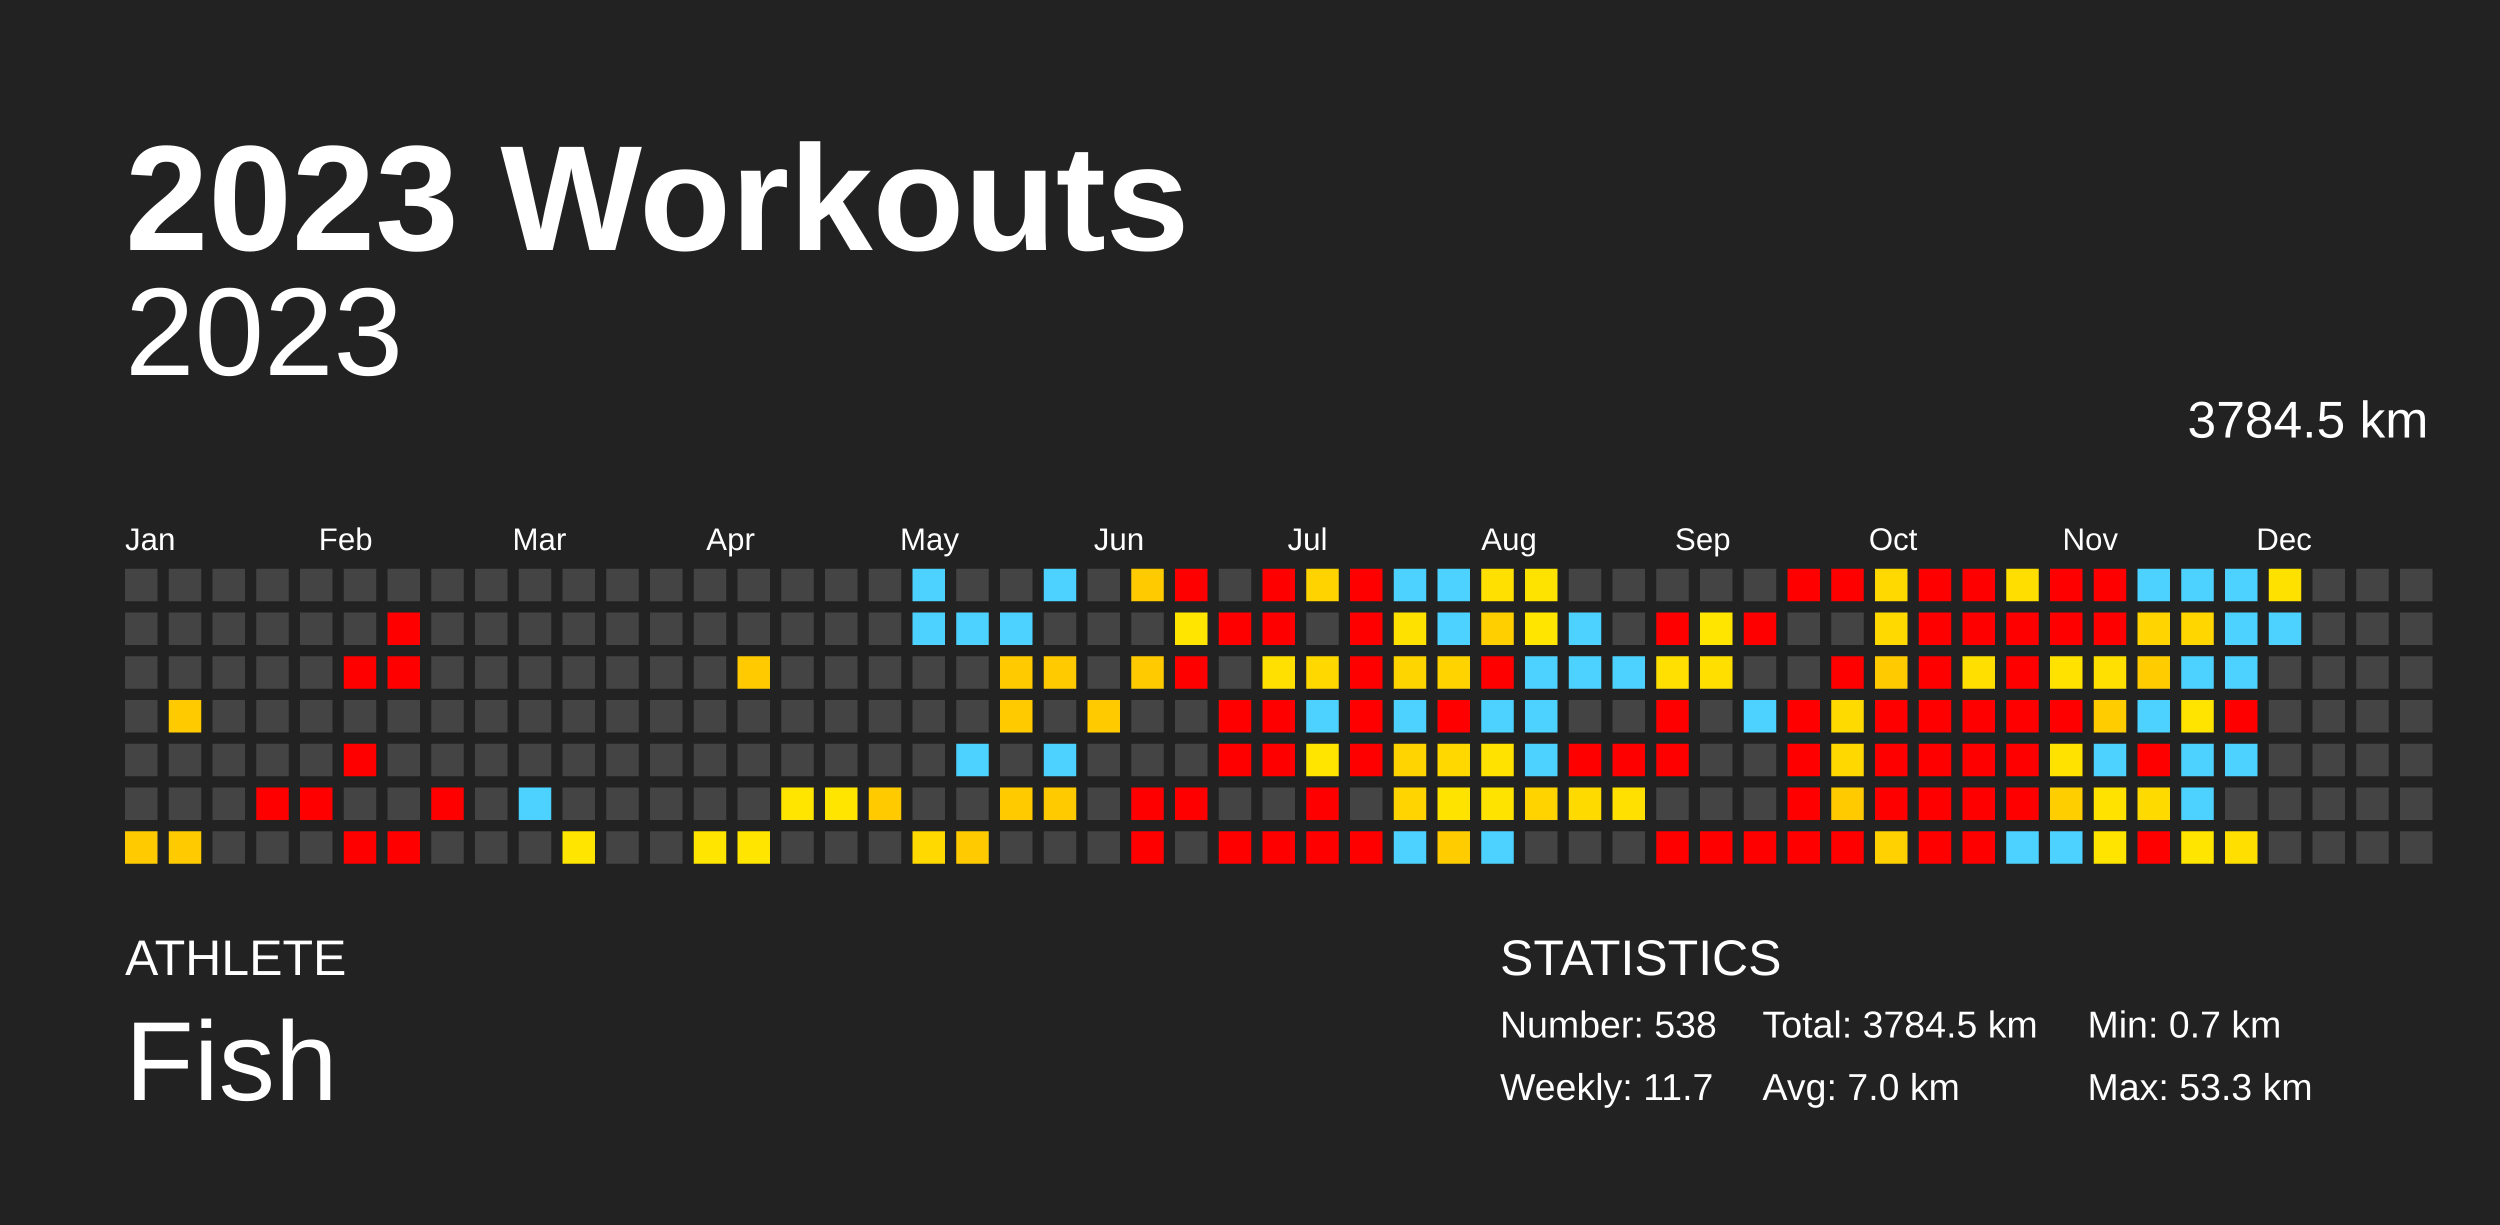
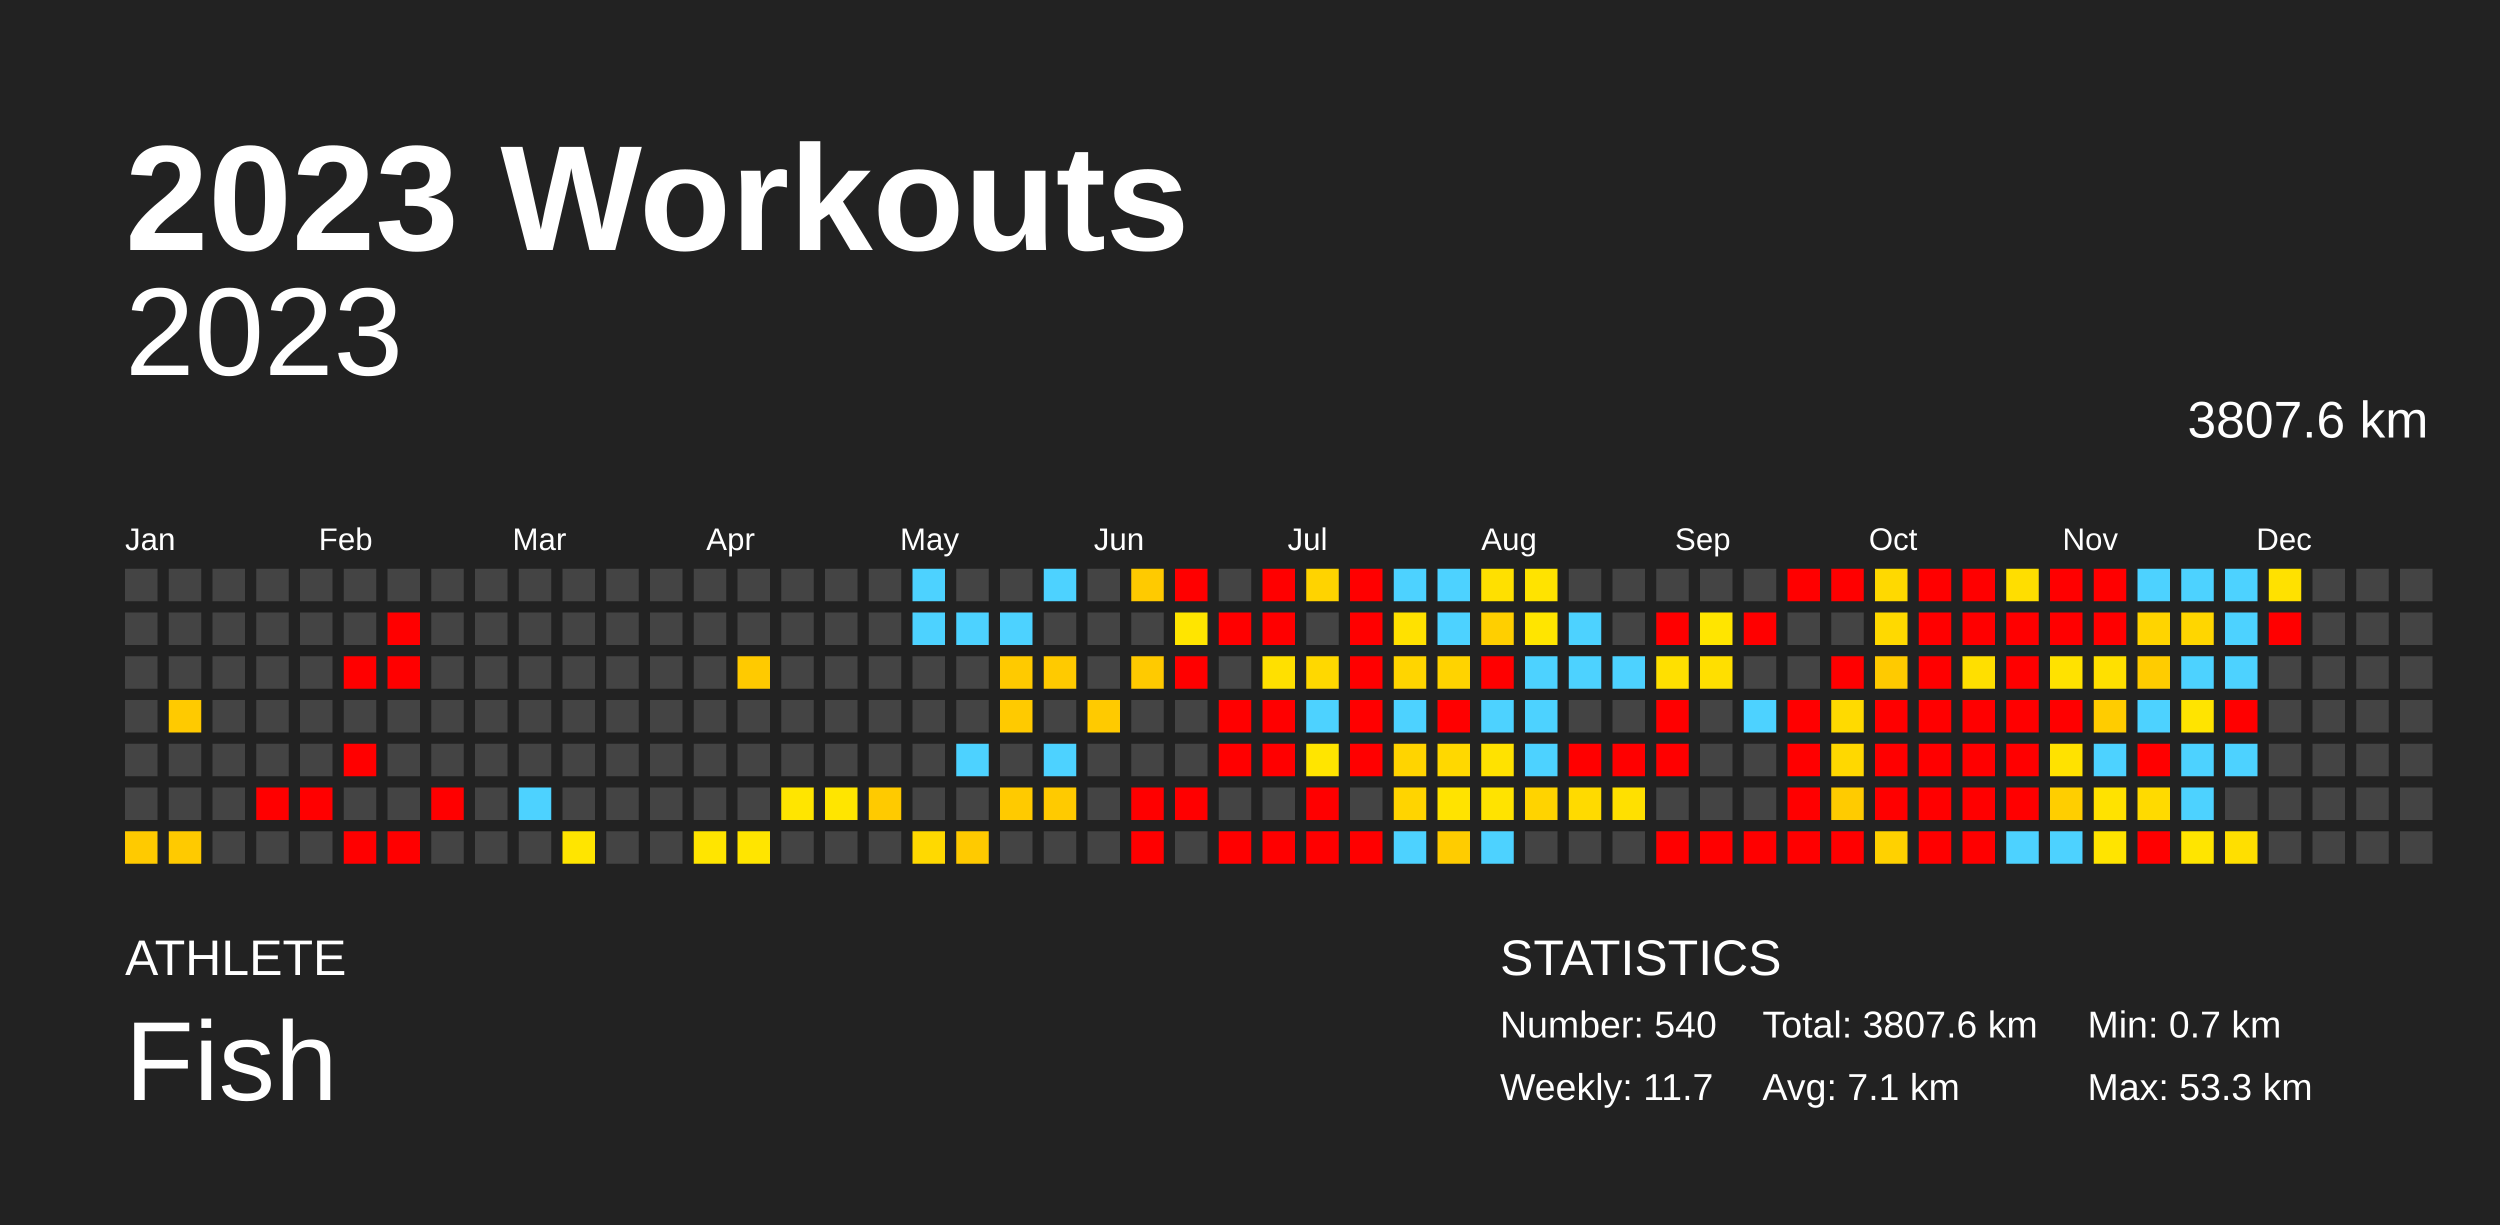
<svg xmlns="http://www.w3.org/2000/svg" baseProfile="full" height="98mm" version="1.1" viewBox="0,0,200,98" width="200mm">
  <defs />
  <rect fill="#222222" height="98" width="200" x="0" y="0" />
  <text fill="#FFFFFF" style="font-size:12px; font-family:Arial; font-weight:bold;" x="10" y="20">2023 Workouts</text>
  <text fill="#FFFFFF" style="font-size:4px; font-family:Arial" x="10" y="78">ATHLETE</text>
  <text fill="#FFFFFF" style="font-size:9px; font-family:Arial" x="10" y="88">Fish</text>
  <text fill="#FFFFFF" style="font-size:4px; font-family:Arial" x="120" y="78">STATISTICS</text>
-   <text fill="#FFFFFF" style="font-size:3px; font-family:Arial" x="120" y="83">Number: 538</text>
+   <text fill="#FFFFFF" style="font-size:3px; font-family:Arial" x="120" y="83">Number: 540</text>
  <text fill="#FFFFFF" style="font-size:3px; font-family:Arial" x="120" y="88">Weekly: 11.7</text>
-   <text fill="#FFFFFF" style="font-size:3px; font-family:Arial" x="141" y="83">Total: 3784.5 km</text>
-   <text fill="#FFFFFF" style="font-size:3px; font-family:Arial" x="141" y="88">Avg: 7.0 km</text>
+   <text fill="#FFFFFF" style="font-size:3px; font-family:Arial" x="141" y="83">Total: 3807.6 km</text>
+   <text fill="#FFFFFF" style="font-size:3px; font-family:Arial" x="141" y="88">Avg: 7.1 km</text>
  <text fill="#FFFFFF" style="font-size:3px; font-family:Arial" x="167" y="83">Min: 0.7 km</text>
  <text fill="#FFFFFF" style="font-size:3px; font-family:Arial" x="167" y="88">Max: 53.3 km</text>
  <text alignment-baseline="hanging" fill="#FFFFFF" style="font-size:10.0px; font-family:Arial;" x="10" y="30">2023</text>
-   <text alignment-baseline="hanging" fill="#FFFFFF" style="font-size:4.125px; font-family:Arial;" x="175" y="35">3784.5 km</text>
+   <text alignment-baseline="hanging" fill="#FFFFFF" style="font-size:4.125px; font-family:Arial;" x="175" y="35">3807.6 km</text>
  <text fill="#FFFFFF" style="font-size:2.5px; font-family:Arial" x="10.0" y="44">Jan</text>
  <text fill="#FFFFFF" style="font-size:2.5px; font-family:Arial" x="25.5" y="44">Feb</text>
  <text fill="#FFFFFF" style="font-size:2.5px; font-family:Arial" x="41.0" y="44">Mar</text>
  <text fill="#FFFFFF" style="font-size:2.5px; font-family:Arial" x="56.5" y="44">Apr</text>
  <text fill="#FFFFFF" style="font-size:2.5px; font-family:Arial" x="72.0" y="44">May</text>
  <text fill="#FFFFFF" style="font-size:2.5px; font-family:Arial" x="87.5" y="44">Jun</text>
  <text fill="#FFFFFF" style="font-size:2.5px; font-family:Arial" x="103.0" y="44">Jul</text>
  <text fill="#FFFFFF" style="font-size:2.5px; font-family:Arial" x="118.5" y="44">Aug</text>
  <text fill="#FFFFFF" style="font-size:2.5px; font-family:Arial" x="134.0" y="44">Sep</text>
  <text fill="#FFFFFF" style="font-size:2.5px; font-family:Arial" x="149.5" y="44">Oct</text>
  <text fill="#FFFFFF" style="font-size:2.5px; font-family:Arial" x="165.0" y="44">Nov</text>
  <text fill="#FFFFFF" style="font-size:2.5px; font-family:Arial" x="180.5" y="44">Dec</text>
  <rect fill="#444444" height="2.6" width="2.6" x="10.0" y="45.5" />
  <rect fill="#444444" height="2.6" width="2.6" x="10.0" y="49.0" />
  <rect fill="#444444" height="2.6" width="2.6" x="10.0" y="52.5" />
  <rect fill="#444444" height="2.6" width="2.6" x="10.0" y="56.0" />
  <rect fill="#444444" height="2.6" width="2.6" x="10.0" y="59.5" />
  <rect fill="#444444" height="2.6" width="2.6" x="10.0" y="63.0" />
  <rect fill="#ffca00" height="2.6" width="2.6" x="10.0" y="66.5" />
  <rect fill="#444444" height="2.6" width="2.6" x="13.5" y="45.5" />
  <rect fill="#444444" height="2.6" width="2.6" x="13.5" y="49.0" />
  <rect fill="#444444" height="2.6" width="2.6" x="13.5" y="52.5" />
  <rect fill="#ffca00" height="2.6" width="2.6" x="13.5" y="56.0" />
  <rect fill="#444444" height="2.6" width="2.6" x="13.5" y="59.5" />
  <rect fill="#444444" height="2.6" width="2.6" x="13.5" y="63.0" />
  <rect fill="#ffca00" height="2.6" width="2.6" x="13.5" y="66.5" />
  <rect fill="#444444" height="2.6" width="2.6" x="17.0" y="45.5" />
  <rect fill="#444444" height="2.6" width="2.6" x="17.0" y="49.0" />
  <rect fill="#444444" height="2.6" width="2.6" x="17.0" y="52.5" />
  <rect fill="#444444" height="2.6" width="2.6" x="17.0" y="56.0" />
  <rect fill="#444444" height="2.6" width="2.6" x="17.0" y="59.5" />
  <rect fill="#444444" height="2.6" width="2.6" x="17.0" y="63.0" />
  <rect fill="#444444" height="2.6" width="2.6" x="17.0" y="66.5" />
  <rect fill="#444444" height="2.6" width="2.6" x="20.5" y="45.5" />
  <rect fill="#444444" height="2.6" width="2.6" x="20.5" y="49.0" />
  <rect fill="#444444" height="2.6" width="2.6" x="20.5" y="52.5" />
  <rect fill="#444444" height="2.6" width="2.6" x="20.5" y="56.0" />
  <rect fill="#444444" height="2.6" width="2.6" x="20.5" y="59.5" />
  <rect fill="red" height="2.6" width="2.6" x="20.5" y="63.0" />
  <rect fill="#444444" height="2.6" width="2.6" x="20.5" y="66.5" />
  <rect fill="#444444" height="2.6" width="2.6" x="24.0" y="45.5" />
  <rect fill="#444444" height="2.6" width="2.6" x="24.0" y="49.0" />
  <rect fill="#444444" height="2.6" width="2.6" x="24.0" y="52.5" />
  <rect fill="#444444" height="2.6" width="2.6" x="24.0" y="56.0" />
  <rect fill="#444444" height="2.6" width="2.6" x="24.0" y="59.5" />
  <rect fill="red" height="2.6" width="2.6" x="24.0" y="63.0" />
  <rect fill="#444444" height="2.6" width="2.6" x="24.0" y="66.5" />
  <rect fill="#444444" height="2.6" width="2.6" x="27.5" y="45.5" />
  <rect fill="#444444" height="2.6" width="2.6" x="27.5" y="49.0" />
  <rect fill="red" height="2.6" width="2.6" x="27.5" y="52.5" />
  <rect fill="#444444" height="2.6" width="2.6" x="27.5" y="56.0" />
  <rect fill="red" height="2.6" width="2.6" x="27.5" y="59.5" />
  <rect fill="#444444" height="2.6" width="2.6" x="27.5" y="63.0" />
  <rect fill="red" height="2.6" width="2.6" x="27.5" y="66.5" />
  <rect fill="#444444" height="2.6" width="2.6" x="31.0" y="45.5" />
  <rect fill="red" height="2.6" width="2.6" x="31.0" y="49.0" />
  <rect fill="red" height="2.6" width="2.6" x="31.0" y="52.5" />
  <rect fill="#444444" height="2.6" width="2.6" x="31.0" y="56.0" />
  <rect fill="#444444" height="2.6" width="2.6" x="31.0" y="59.5" />
  <rect fill="#444444" height="2.6" width="2.6" x="31.0" y="63.0" />
  <rect fill="red" height="2.6" width="2.6" x="31.0" y="66.5" />
  <rect fill="#444444" height="2.6" width="2.6" x="34.5" y="45.5" />
  <rect fill="#444444" height="2.6" width="2.6" x="34.5" y="49.0" />
  <rect fill="#444444" height="2.6" width="2.6" x="34.5" y="52.5" />
  <rect fill="#444444" height="2.6" width="2.6" x="34.5" y="56.0" />
  <rect fill="#444444" height="2.6" width="2.6" x="34.5" y="59.5" />
  <rect fill="red" height="2.6" width="2.6" x="34.5" y="63.0" />
  <rect fill="#444444" height="2.6" width="2.6" x="34.5" y="66.5" />
  <rect fill="#444444" height="2.6" width="2.6" x="38.0" y="45.5" />
  <rect fill="#444444" height="2.6" width="2.6" x="38.0" y="49.0" />
  <rect fill="#444444" height="2.6" width="2.6" x="38.0" y="52.5" />
  <rect fill="#444444" height="2.6" width="2.6" x="38.0" y="56.0" />
  <rect fill="#444444" height="2.6" width="2.6" x="38.0" y="59.5" />
  <rect fill="#444444" height="2.6" width="2.6" x="38.0" y="63.0" />
  <rect fill="#444444" height="2.6" width="2.6" x="38.0" y="66.5" />
  <rect fill="#444444" height="2.6" width="2.6" x="41.5" y="45.5" />
  <rect fill="#444444" height="2.6" width="2.6" x="41.5" y="49.0" />
  <rect fill="#444444" height="2.6" width="2.6" x="41.5" y="52.5" />
  <rect fill="#444444" height="2.6" width="2.6" x="41.5" y="56.0" />
  <rect fill="#444444" height="2.6" width="2.6" x="41.5" y="59.5" />
  <rect fill="#4dd2ff" height="2.6" width="2.6" x="41.5" y="63.0" />
  <rect fill="#444444" height="2.6" width="2.6" x="41.5" y="66.5" />
  <rect fill="#444444" height="2.6" width="2.6" x="45.0" y="45.5" />
  <rect fill="#444444" height="2.6" width="2.6" x="45.0" y="49.0" />
  <rect fill="#444444" height="2.6" width="2.6" x="45.0" y="52.5" />
  <rect fill="#444444" height="2.6" width="2.6" x="45.0" y="56.0" />
  <rect fill="#444444" height="2.6" width="2.6" x="45.0" y="59.5" />
  <rect fill="#444444" height="2.6" width="2.6" x="45.0" y="63.0" />
  <rect fill="#ffe500" height="2.6" width="2.6" x="45.0" y="66.5" />
  <rect fill="#444444" height="2.6" width="2.6" x="48.5" y="45.5" />
  <rect fill="#444444" height="2.6" width="2.6" x="48.5" y="49.0" />
  <rect fill="#444444" height="2.6" width="2.6" x="48.5" y="52.5" />
  <rect fill="#444444" height="2.6" width="2.6" x="48.5" y="56.0" />
  <rect fill="#444444" height="2.6" width="2.6" x="48.5" y="59.5" />
  <rect fill="#444444" height="2.6" width="2.6" x="48.5" y="63.0" />
  <rect fill="#444444" height="2.6" width="2.6" x="48.5" y="66.5" />
  <rect fill="#444444" height="2.6" width="2.6" x="52.0" y="45.5" />
  <rect fill="#444444" height="2.6" width="2.6" x="52.0" y="49.0" />
  <rect fill="#444444" height="2.6" width="2.6" x="52.0" y="52.5" />
  <rect fill="#444444" height="2.6" width="2.6" x="52.0" y="56.0" />
  <rect fill="#444444" height="2.6" width="2.6" x="52.0" y="59.5" />
  <rect fill="#444444" height="2.6" width="2.6" x="52.0" y="63.0" />
  <rect fill="#444444" height="2.6" width="2.6" x="52.0" y="66.5" />
  <rect fill="#444444" height="2.6" width="2.6" x="55.5" y="45.5" />
  <rect fill="#444444" height="2.6" width="2.6" x="55.5" y="49.0" />
  <rect fill="#444444" height="2.6" width="2.6" x="55.5" y="52.5" />
  <rect fill="#444444" height="2.6" width="2.6" x="55.5" y="56.0" />
  <rect fill="#444444" height="2.6" width="2.6" x="55.5" y="59.5" />
  <rect fill="#444444" height="2.6" width="2.6" x="55.5" y="63.0" />
  <rect fill="#ffe500" height="2.6" width="2.6" x="55.5" y="66.5" />
  <rect fill="#444444" height="2.6" width="2.6" x="59.0" y="45.5" />
  <rect fill="#444444" height="2.6" width="2.6" x="59.0" y="49.0" />
  <rect fill="#ffca00" height="2.6" width="2.6" x="59.0" y="52.5" />
  <rect fill="#444444" height="2.6" width="2.6" x="59.0" y="56.0" />
  <rect fill="#444444" height="2.6" width="2.6" x="59.0" y="59.5" />
  <rect fill="#444444" height="2.6" width="2.6" x="59.0" y="63.0" />
  <rect fill="#ffe500" height="2.6" width="2.6" x="59.0" y="66.5" />
  <rect fill="#444444" height="2.6" width="2.6" x="62.5" y="45.5" />
  <rect fill="#444444" height="2.6" width="2.6" x="62.5" y="49.0" />
  <rect fill="#444444" height="2.6" width="2.6" x="62.5" y="52.5" />
  <rect fill="#444444" height="2.6" width="2.6" x="62.5" y="56.0" />
  <rect fill="#444444" height="2.6" width="2.6" x="62.5" y="59.5" />
  <rect fill="#ffe500" height="2.6" width="2.6" x="62.5" y="63.0" />
  <rect fill="#444444" height="2.6" width="2.6" x="62.5" y="66.5" />
  <rect fill="#444444" height="2.6" width="2.6" x="66.0" y="45.5" />
  <rect fill="#444444" height="2.6" width="2.6" x="66.0" y="49.0" />
  <rect fill="#444444" height="2.6" width="2.6" x="66.0" y="52.5" />
  <rect fill="#444444" height="2.6" width="2.6" x="66.0" y="56.0" />
  <rect fill="#444444" height="2.6" width="2.6" x="66.0" y="59.5" />
  <rect fill="#ffe500" height="2.6" width="2.6" x="66.0" y="63.0" />
  <rect fill="#444444" height="2.6" width="2.6" x="66.0" y="66.5" />
  <rect fill="#444444" height="2.6" width="2.6" x="69.5" y="45.5" />
  <rect fill="#444444" height="2.6" width="2.6" x="69.5" y="49.0" />
  <rect fill="#444444" height="2.6" width="2.6" x="69.5" y="52.5" />
  <rect fill="#444444" height="2.6" width="2.6" x="69.5" y="56.0" />
  <rect fill="#444444" height="2.6" width="2.6" x="69.5" y="59.5" />
  <rect fill="#ffca00" height="2.6" width="2.6" x="69.5" y="63.0" />
  <rect fill="#444444" height="2.6" width="2.6" x="69.5" y="66.5" />
  <rect fill="#4dd2ff" height="2.6" width="2.6" x="73.0" y="45.5" />
  <rect fill="#4dd2ff" height="2.6" width="2.6" x="73.0" y="49.0" />
  <rect fill="#444444" height="2.6" width="2.6" x="73.0" y="52.5" />
  <rect fill="#444444" height="2.6" width="2.6" x="73.0" y="56.0" />
  <rect fill="#444444" height="2.6" width="2.6" x="73.0" y="59.5" />
  <rect fill="#444444" height="2.6" width="2.6" x="73.0" y="63.0" />
  <rect fill="#ffd900" height="2.6" width="2.6" x="73.0" y="66.5" />
  <rect fill="#444444" height="2.6" width="2.6" x="76.5" y="45.5" />
  <rect fill="#4dd2ff" height="2.6" width="2.6" x="76.5" y="49.0" />
  <rect fill="#444444" height="2.6" width="2.6" x="76.5" y="52.5" />
  <rect fill="#444444" height="2.6" width="2.6" x="76.5" y="56.0" />
  <rect fill="#4dd2ff" height="2.6" width="2.6" x="76.5" y="59.5" />
  <rect fill="#444444" height="2.6" width="2.6" x="76.5" y="63.0" />
  <rect fill="#ffca00" height="2.6" width="2.6" x="76.5" y="66.5" />
  <rect fill="#444444" height="2.6" width="2.6" x="80.0" y="45.5" />
  <rect fill="#4dd2ff" height="2.6" width="2.6" x="80.0" y="49.0" />
  <rect fill="#ffca00" height="2.6" width="2.6" x="80.0" y="52.5" />
  <rect fill="#ffca00" height="2.6" width="2.6" x="80.0" y="56.0" />
  <rect fill="#444444" height="2.6" width="2.6" x="80.0" y="59.5" />
  <rect fill="#ffca00" height="2.6" width="2.6" x="80.0" y="63.0" />
  <rect fill="#444444" height="2.6" width="2.6" x="80.0" y="66.5" />
  <rect fill="#4dd2ff" height="2.6" width="2.6" x="83.5" y="45.5" />
  <rect fill="#444444" height="2.6" width="2.6" x="83.5" y="49.0" />
  <rect fill="#ffca00" height="2.6" width="2.6" x="83.5" y="52.5" />
  <rect fill="#444444" height="2.6" width="2.6" x="83.5" y="56.0" />
  <rect fill="#4dd2ff" height="2.6" width="2.6" x="83.5" y="59.5" />
  <rect fill="#ffca00" height="2.6" width="2.6" x="83.5" y="63.0" />
  <rect fill="#444444" height="2.6" width="2.6" x="83.5" y="66.5" />
  <rect fill="#444444" height="2.6" width="2.6" x="87.0" y="45.5" />
  <rect fill="#444444" height="2.6" width="2.6" x="87.0" y="49.0" />
  <rect fill="#444444" height="2.6" width="2.6" x="87.0" y="52.5" />
  <rect fill="#ffca00" height="2.6" width="2.6" x="87.0" y="56.0" />
  <rect fill="#444444" height="2.6" width="2.6" x="87.0" y="59.5" />
  <rect fill="#444444" height="2.6" width="2.6" x="87.0" y="63.0" />
  <rect fill="#444444" height="2.6" width="2.6" x="87.0" y="66.5" />
  <rect fill="#ffca00" height="2.6" width="2.6" x="90.5" y="45.5" />
  <rect fill="#444444" height="2.6" width="2.6" x="90.5" y="49.0" />
  <rect fill="#ffca00" height="2.6" width="2.6" x="90.5" y="52.5" />
  <rect fill="#444444" height="2.6" width="2.6" x="90.5" y="56.0" />
  <rect fill="#444444" height="2.6" width="2.6" x="90.5" y="59.5" />
  <rect fill="red" height="2.6" width="2.6" x="90.5" y="63.0" />
  <rect fill="red" height="2.6" width="2.6" x="90.5" y="66.5" />
  <rect fill="red" height="2.6" width="2.6" x="94.0" y="45.5" />
  <rect fill="#ffe500" height="2.6" width="2.6" x="94.0" y="49.0" />
  <rect fill="red" height="2.6" width="2.6" x="94.0" y="52.5" />
  <rect fill="#444444" height="2.6" width="2.6" x="94.0" y="56.0" />
  <rect fill="#444444" height="2.6" width="2.6" x="94.0" y="59.5" />
  <rect fill="red" height="2.6" width="2.6" x="94.0" y="63.0" />
  <rect fill="#444444" height="2.6" width="2.6" x="94.0" y="66.5" />
  <rect fill="#444444" height="2.6" width="2.6" x="97.5" y="45.5" />
  <rect fill="red" height="2.6" width="2.6" x="97.5" y="49.0" />
  <rect fill="#444444" height="2.6" width="2.6" x="97.5" y="52.5" />
  <rect fill="red" height="2.6" width="2.6" x="97.5" y="56.0" />
  <rect fill="red" height="2.6" width="2.6" x="97.5" y="59.5" />
  <rect fill="#444444" height="2.6" width="2.6" x="97.5" y="63.0" />
  <rect fill="red" height="2.6" width="2.6" x="97.5" y="66.5" />
  <rect fill="red" height="2.6" width="2.6" x="101.0" y="45.5" />
  <rect fill="red" height="2.6" width="2.6" x="101.0" y="49.0" />
  <rect fill="#ffe000" height="2.6" width="2.6" x="101.0" y="52.5" />
  <rect fill="red" height="2.6" width="2.6" x="101.0" y="56.0" />
  <rect fill="red" height="2.6" width="2.6" x="101.0" y="59.5" />
  <rect fill="#444444" height="2.6" width="2.6" x="101.0" y="63.0" />
  <rect fill="red" height="2.6" width="2.6" x="101.0" y="66.5" />
  <rect fill="#ffd300" height="2.6" width="2.6" x="104.5" y="45.5" />
  <rect fill="#444444" height="2.6" width="2.6" x="104.5" y="49.0" />
  <rect fill="#ffd800" height="2.6" width="2.6" x="104.5" y="52.5" />
  <rect fill="#4dd2ff" height="2.6" width="2.6" x="104.5" y="56.0" />
  <rect fill="#ffe500" height="2.6" width="2.6" x="104.5" y="59.5" />
  <rect fill="red" height="2.6" width="2.6" x="104.5" y="63.0" />
  <rect fill="red" height="2.6" width="2.6" x="104.5" y="66.5" />
  <rect fill="red" height="2.6" width="2.6" x="108.0" y="45.5" />
  <rect fill="red" height="2.6" width="2.6" x="108.0" y="49.0" />
  <rect fill="red" height="2.6" width="2.6" x="108.0" y="52.5" />
  <rect fill="red" height="2.6" width="2.6" x="108.0" y="56.0" />
  <rect fill="red" height="2.6" width="2.6" x="108.0" y="59.5" />
  <rect fill="#444444" height="2.6" width="2.6" x="108.0" y="63.0" />
  <rect fill="red" height="2.6" width="2.6" x="108.0" y="66.5" />
  <rect fill="#4dd2ff" height="2.6" width="2.6" x="111.5" y="45.5" />
  <rect fill="#ffe100" height="2.6" width="2.6" x="111.5" y="49.0" />
  <rect fill="#ffd500" height="2.6" width="2.6" x="111.5" y="52.5" />
  <rect fill="#4dd2ff" height="2.6" width="2.6" x="111.5" y="56.0" />
  <rect fill="#ffd400" height="2.6" width="2.6" x="111.5" y="59.5" />
  <rect fill="#ffd400" height="2.6" width="2.6" x="111.5" y="63.0" />
  <rect fill="#4dd2ff" height="2.6" width="2.6" x="111.5" y="66.5" />
  <rect fill="#4dd2ff" height="2.6" width="2.6" x="115.0" y="45.5" />
  <rect fill="#4dd2ff" height="2.6" width="2.6" x="115.0" y="49.0" />
  <rect fill="#ffd300" height="2.6" width="2.6" x="115.0" y="52.5" />
  <rect fill="red" height="2.6" width="2.6" x="115.0" y="56.0" />
  <rect fill="#ffd800" height="2.6" width="2.6" x="115.0" y="59.5" />
  <rect fill="#ffe300" height="2.6" width="2.6" x="115.0" y="63.0" />
  <rect fill="#ffcc00" height="2.6" width="2.6" x="115.0" y="66.5" />
  <rect fill="#ffe000" height="2.6" width="2.6" x="118.5" y="45.5" />
  <rect fill="#ffcf00" height="2.6" width="2.6" x="118.5" y="49.0" />
  <rect fill="red" height="2.6" width="2.6" x="118.5" y="52.5" />
  <rect fill="#4dd2ff" height="2.6" width="2.6" x="118.5" y="56.0" />
  <rect fill="#ffe200" height="2.6" width="2.6" x="118.5" y="59.5" />
  <rect fill="#ffe300" height="2.6" width="2.6" x="118.5" y="63.0" />
  <rect fill="#4dd2ff" height="2.6" width="2.6" x="118.5" y="66.5" />
  <rect fill="#ffe300" height="2.6" width="2.6" x="122.0" y="45.5" />
  <rect fill="#ffe500" height="2.6" width="2.6" x="122.0" y="49.0" />
  <rect fill="#4dd2ff" height="2.6" width="2.6" x="122.0" y="52.5" />
  <rect fill="#4dd2ff" height="2.6" width="2.6" x="122.0" y="56.0" />
  <rect fill="#4dd2ff" height="2.6" width="2.6" x="122.0" y="59.5" />
  <rect fill="#ffd300" height="2.6" width="2.6" x="122.0" y="63.0" />
  <rect fill="#444444" height="2.6" width="2.6" x="122.0" y="66.5" />
  <rect fill="#444444" height="2.6" width="2.6" x="125.5" y="45.5" />
  <rect fill="#4dd2ff" height="2.6" width="2.6" x="125.5" y="49.0" />
  <rect fill="#4dd2ff" height="2.6" width="2.6" x="125.5" y="52.5" />
  <rect fill="#444444" height="2.6" width="2.6" x="125.5" y="56.0" />
  <rect fill="red" height="2.6" width="2.6" x="125.5" y="59.5" />
  <rect fill="#ffda00" height="2.6" width="2.6" x="125.5" y="63.0" />
  <rect fill="#444444" height="2.6" width="2.6" x="125.5" y="66.5" />
  <rect fill="#444444" height="2.6" width="2.6" x="129.0" y="45.5" />
  <rect fill="#444444" height="2.6" width="2.6" x="129.0" y="49.0" />
  <rect fill="#4dd2ff" height="2.6" width="2.6" x="129.0" y="52.5" />
  <rect fill="#444444" height="2.6" width="2.6" x="129.0" y="56.0" />
  <rect fill="red" height="2.6" width="2.6" x="129.0" y="59.5" />
  <rect fill="#ffe000" height="2.6" width="2.6" x="129.0" y="63.0" />
  <rect fill="#444444" height="2.6" width="2.6" x="129.0" y="66.5" />
  <rect fill="#444444" height="2.6" width="2.6" x="132.5" y="45.5" />
  <rect fill="red" height="2.6" width="2.6" x="132.5" y="49.0" />
  <rect fill="#ffe000" height="2.6" width="2.6" x="132.5" y="52.5" />
  <rect fill="red" height="2.6" width="2.6" x="132.5" y="56.0" />
  <rect fill="red" height="2.6" width="2.6" x="132.5" y="59.5" />
  <rect fill="#444444" height="2.6" width="2.6" x="132.5" y="63.0" />
  <rect fill="red" height="2.6" width="2.6" x="132.5" y="66.5" />
  <rect fill="#444444" height="2.6" width="2.6" x="136.0" y="45.5" />
  <rect fill="#ffe500" height="2.6" width="2.6" x="136.0" y="49.0" />
  <rect fill="#ffdf00" height="2.6" width="2.6" x="136.0" y="52.5" />
  <rect fill="#444444" height="2.6" width="2.6" x="136.0" y="56.0" />
  <rect fill="#444444" height="2.6" width="2.6" x="136.0" y="59.5" />
  <rect fill="#444444" height="2.6" width="2.6" x="136.0" y="63.0" />
  <rect fill="red" height="2.6" width="2.6" x="136.0" y="66.5" />
  <rect fill="#444444" height="2.6" width="2.6" x="139.5" y="45.5" />
  <rect fill="red" height="2.6" width="2.6" x="139.5" y="49.0" />
  <rect fill="#444444" height="2.6" width="2.6" x="139.5" y="52.5" />
  <rect fill="#4dd2ff" height="2.6" width="2.6" x="139.5" y="56.0" />
  <rect fill="#444444" height="2.6" width="2.6" x="139.5" y="59.5" />
  <rect fill="#444444" height="2.6" width="2.6" x="139.5" y="63.0" />
  <rect fill="red" height="2.6" width="2.6" x="139.5" y="66.5" />
  <rect fill="red" height="2.6" width="2.6" x="143.0" y="45.5" />
  <rect fill="#444444" height="2.6" width="2.6" x="143.0" y="49.0" />
  <rect fill="#444444" height="2.6" width="2.6" x="143.0" y="52.5" />
  <rect fill="red" height="2.6" width="2.6" x="143.0" y="56.0" />
  <rect fill="red" height="2.6" width="2.6" x="143.0" y="59.5" />
  <rect fill="red" height="2.6" width="2.6" x="143.0" y="63.0" />
  <rect fill="red" height="2.6" width="2.6" x="143.0" y="66.5" />
  <rect fill="red" height="2.6" width="2.6" x="146.5" y="45.5" />
  <rect fill="#444444" height="2.6" width="2.6" x="146.5" y="49.0" />
  <rect fill="red" height="2.6" width="2.6" x="146.5" y="52.5" />
  <rect fill="#ffda00" height="2.6" width="2.6" x="146.5" y="56.0" />
  <rect fill="#ffd800" height="2.6" width="2.6" x="146.5" y="59.5" />
  <rect fill="#ffcb00" height="2.6" width="2.6" x="146.5" y="63.0" />
  <rect fill="red" height="2.6" width="2.6" x="146.5" y="66.5" />
  <rect fill="#ffd900" height="2.6" width="2.6" x="150.0" y="45.5" />
  <rect fill="#ffd900" height="2.6" width="2.6" x="150.0" y="49.0" />
  <rect fill="#ffca00" height="2.6" width="2.6" x="150.0" y="52.5" />
  <rect fill="red" height="2.6" width="2.6" x="150.0" y="56.0" />
  <rect fill="red" height="2.6" width="2.6" x="150.0" y="59.5" />
  <rect fill="red" height="2.6" width="2.6" x="150.0" y="63.0" />
  <rect fill="#ffd100" height="2.6" width="2.6" x="150.0" y="66.5" />
  <rect fill="red" height="2.6" width="2.6" x="153.5" y="45.5" />
  <rect fill="red" height="2.6" width="2.6" x="153.5" y="49.0" />
  <rect fill="red" height="2.6" width="2.6" x="153.5" y="52.5" />
  <rect fill="red" height="2.6" width="2.6" x="153.5" y="56.0" />
  <rect fill="red" height="2.6" width="2.6" x="153.5" y="59.5" />
  <rect fill="red" height="2.6" width="2.6" x="153.5" y="63.0" />
  <rect fill="red" height="2.6" width="2.6" x="153.5" y="66.5" />
  <rect fill="red" height="2.6" width="2.6" x="157.0" y="45.5" />
  <rect fill="red" height="2.6" width="2.6" x="157.0" y="49.0" />
  <rect fill="#ffdf00" height="2.6" width="2.6" x="157.0" y="52.5" />
  <rect fill="red" height="2.6" width="2.6" x="157.0" y="56.0" />
  <rect fill="red" height="2.6" width="2.6" x="157.0" y="59.5" />
  <rect fill="red" height="2.6" width="2.6" x="157.0" y="63.0" />
  <rect fill="red" height="2.6" width="2.6" x="157.0" y="66.5" />
  <rect fill="#ffde00" height="2.6" width="2.6" x="160.5" y="45.5" />
  <rect fill="red" height="2.6" width="2.6" x="160.5" y="49.0" />
  <rect fill="red" height="2.6" width="2.6" x="160.5" y="52.5" />
  <rect fill="red" height="2.6" width="2.6" x="160.5" y="56.0" />
  <rect fill="red" height="2.6" width="2.6" x="160.5" y="59.5" />
  <rect fill="red" height="2.6" width="2.6" x="160.5" y="63.0" />
  <rect fill="#4dd2ff" height="2.6" width="2.6" x="160.5" y="66.5" />
  <rect fill="red" height="2.6" width="2.6" x="164.0" y="45.5" />
  <rect fill="red" height="2.6" width="2.6" x="164.0" y="49.0" />
  <rect fill="#ffe200" height="2.6" width="2.6" x="164.0" y="52.5" />
  <rect fill="red" height="2.6" width="2.6" x="164.0" y="56.0" />
  <rect fill="#ffe200" height="2.6" width="2.6" x="164.0" y="59.5" />
  <rect fill="#ffce00" height="2.6" width="2.6" x="164.0" y="63.0" />
  <rect fill="#4dd2ff" height="2.6" width="2.6" x="164.0" y="66.5" />
  <rect fill="red" height="2.6" width="2.6" x="167.5" y="45.5" />
  <rect fill="red" height="2.6" width="2.6" x="167.5" y="49.0" />
  <rect fill="#ffe000" height="2.6" width="2.6" x="167.5" y="52.5" />
  <rect fill="#ffcc00" height="2.6" width="2.6" x="167.5" y="56.0" />
  <rect fill="#4dd2ff" height="2.6" width="2.6" x="167.5" y="59.5" />
  <rect fill="#ffe200" height="2.6" width="2.6" x="167.5" y="63.0" />
  <rect fill="#ffe400" height="2.6" width="2.6" x="167.5" y="66.5" />
  <rect fill="#4dd2ff" height="2.6" width="2.6" x="171.0" y="45.5" />
  <rect fill="#ffd400" height="2.6" width="2.6" x="171.0" y="49.0" />
  <rect fill="#ffcc00" height="2.6" width="2.6" x="171.0" y="52.5" />
  <rect fill="#4dd2ff" height="2.6" width="2.6" x="171.0" y="56.0" />
  <rect fill="red" height="2.6" width="2.6" x="171.0" y="59.5" />
  <rect fill="#ffda00" height="2.6" width="2.6" x="171.0" y="63.0" />
  <rect fill="red" height="2.6" width="2.6" x="171.0" y="66.5" />
  <rect fill="#4dd2ff" height="2.6" width="2.6" x="174.5" y="45.5" />
  <rect fill="#ffd600" height="2.6" width="2.6" x="174.5" y="49.0" />
  <rect fill="#4dd2ff" height="2.6" width="2.6" x="174.5" y="52.5" />
  <rect fill="#ffe400" height="2.6" width="2.6" x="174.5" y="56.0" />
  <rect fill="#4dd2ff" height="2.6" width="2.6" x="174.5" y="59.5" />
  <rect fill="#4dd2ff" height="2.6" width="2.6" x="174.5" y="63.0" />
  <rect fill="#ffe500" height="2.6" width="2.6" x="174.5" y="66.5" />
  <rect fill="#4dd2ff" height="2.6" width="2.6" x="178.0" y="45.5" />
  <rect fill="#4dd2ff" height="2.6" width="2.6" x="178.0" y="49.0" />
  <rect fill="#4dd2ff" height="2.6" width="2.6" x="178.0" y="52.5" />
  <rect fill="red" height="2.6" width="2.6" x="178.0" y="56.0" />
  <rect fill="#4dd2ff" height="2.6" width="2.6" x="178.0" y="59.5" />
  <rect fill="#444444" height="2.6" width="2.6" x="178.0" y="63.0" />
  <rect fill="#ffdf00" height="2.6" width="2.6" x="178.0" y="66.5" />
  <rect fill="#ffe100" height="2.6" width="2.6" x="181.5" y="45.5" />
-   <rect fill="#4dd2ff" height="2.6" width="2.6" x="181.5" y="49.0" />
+   <rect fill="red" height="2.6" width="2.6" x="181.5" y="49.0" />
  <rect fill="#444444" height="2.6" width="2.6" x="181.5" y="52.5" />
  <rect fill="#444444" height="2.6" width="2.6" x="181.5" y="56.0" />
  <rect fill="#444444" height="2.6" width="2.6" x="181.5" y="59.5" />
  <rect fill="#444444" height="2.6" width="2.6" x="181.5" y="63.0" />
  <rect fill="#444444" height="2.6" width="2.6" x="181.5" y="66.5" />
  <rect fill="#444444" height="2.6" width="2.6" x="185.0" y="45.5" />
  <rect fill="#444444" height="2.6" width="2.6" x="185.0" y="49.0" />
  <rect fill="#444444" height="2.6" width="2.6" x="185.0" y="52.5" />
  <rect fill="#444444" height="2.6" width="2.6" x="185.0" y="56.0" />
  <rect fill="#444444" height="2.6" width="2.6" x="185.0" y="59.5" />
  <rect fill="#444444" height="2.6" width="2.6" x="185.0" y="63.0" />
  <rect fill="#444444" height="2.6" width="2.6" x="185.0" y="66.5" />
  <rect fill="#444444" height="2.6" width="2.6" x="188.5" y="45.5" />
  <rect fill="#444444" height="2.6" width="2.6" x="188.5" y="49.0" />
  <rect fill="#444444" height="2.6" width="2.6" x="188.5" y="52.5" />
  <rect fill="#444444" height="2.6" width="2.6" x="188.5" y="56.0" />
  <rect fill="#444444" height="2.6" width="2.6" x="188.5" y="59.5" />
  <rect fill="#444444" height="2.6" width="2.6" x="188.5" y="63.0" />
  <rect fill="#444444" height="2.6" width="2.6" x="188.5" y="66.5" />
  <rect fill="#444444" height="2.6" width="2.6" x="192.0" y="45.5" />
  <rect fill="#444444" height="2.6" width="2.6" x="192.0" y="49.0" />
  <rect fill="#444444" height="2.6" width="2.6" x="192.0" y="52.5" />
  <rect fill="#444444" height="2.6" width="2.6" x="192.0" y="56.0" />
  <rect fill="#444444" height="2.6" width="2.6" x="192.0" y="59.5" />
  <rect fill="#444444" height="2.6" width="2.6" x="192.0" y="63.0" />
  <rect fill="#444444" height="2.6" width="2.6" x="192.0" y="66.5" />
</svg>
